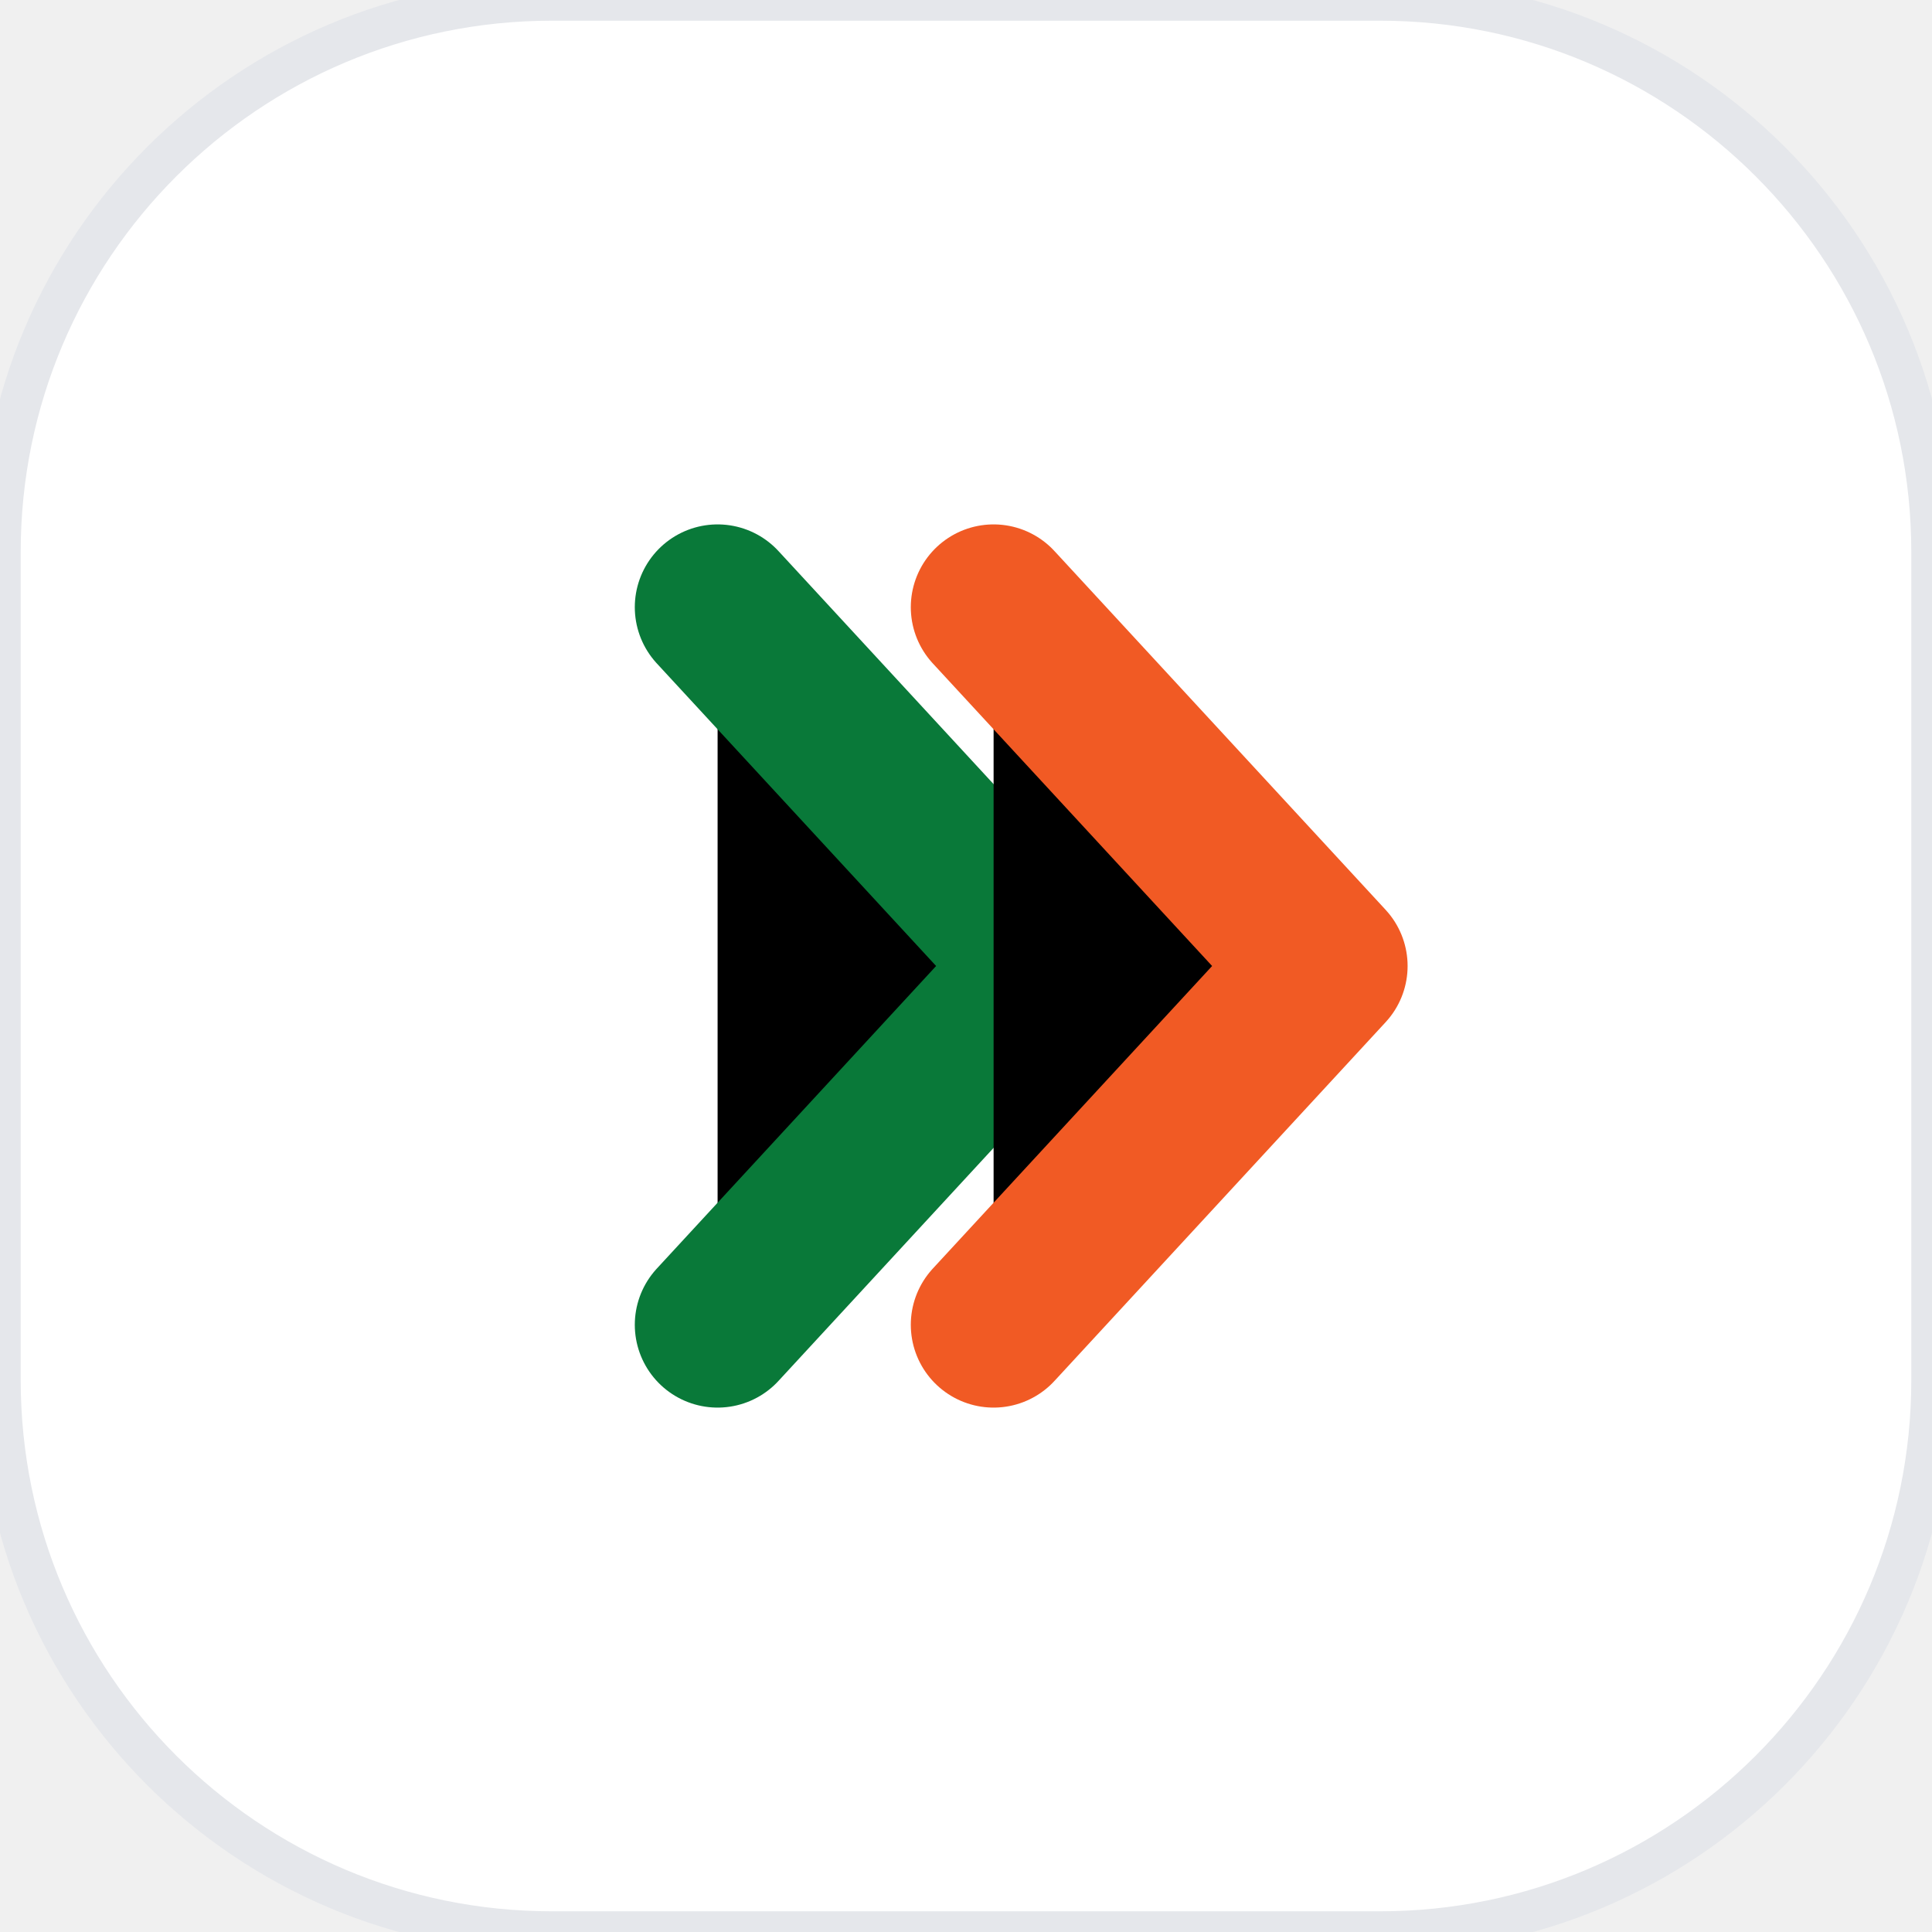
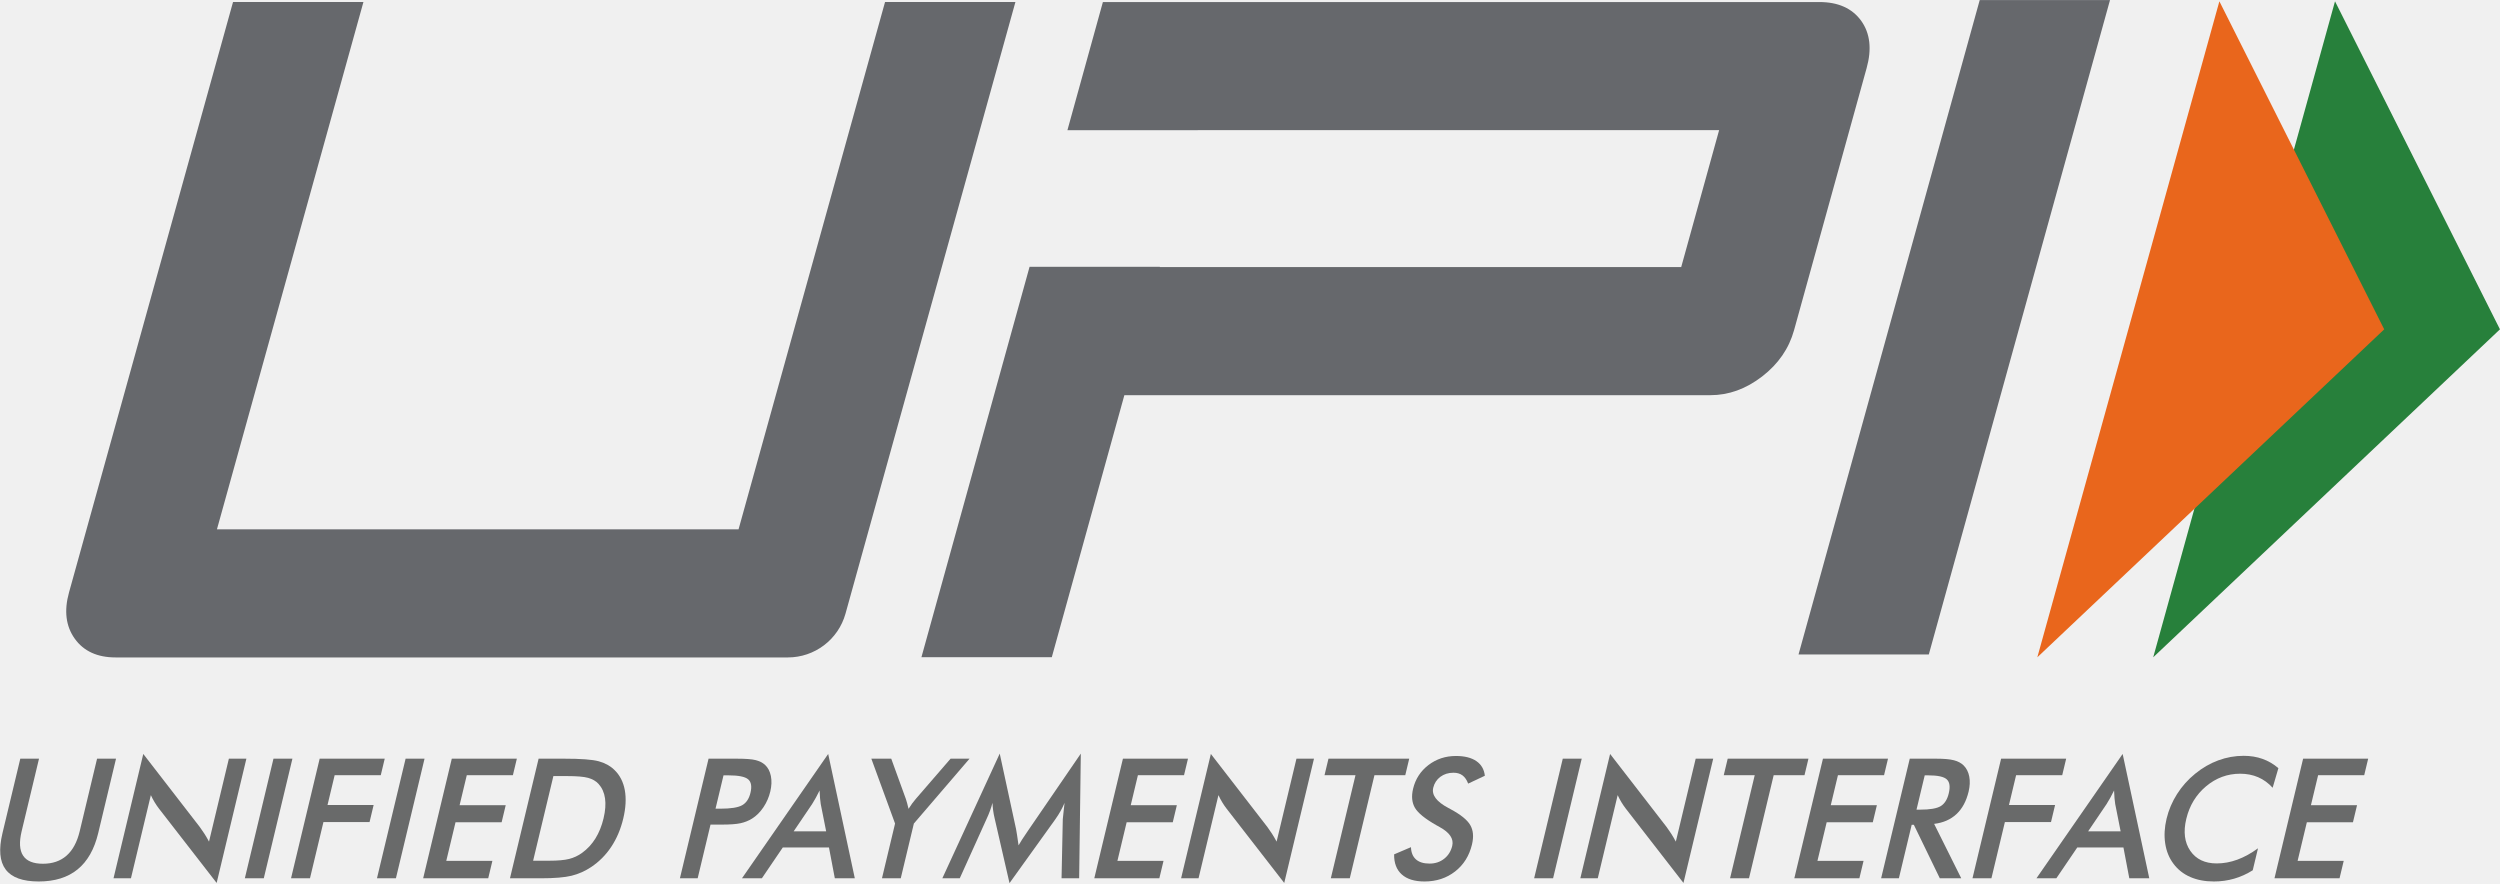
- <svg xmlns="http://www.w3.org/2000/svg" viewBox="0 0 70 70" width="100%" height="100%">
-   <rect width="70" height="70" rx="20" fill="#FFFFFF" stroke="#E5E7EB" stroke-width="1.5" />
-   <path d="M 26,22 L 38,35 L 26,48" stroke="#097939" stroke-width="6" stroke-linecap="round" stroke-linejoin="round" />
-   <path d="M 36,22 L 48,35 L 36,48" stroke="#F15A24" stroke-width="6" stroke-linecap="round" stroke-linejoin="round" />
+ <svg xmlns="http://www.w3.org/2000/svg" id="svg347" version="1.1" viewBox="0 0 130.54 46.118" height="100%" width="100%">
+   <defs id="defs341">
+     <clipPath id="clipPath28" clipPathUnits="userSpaceOnUse">
+       <path id="path26" d="M 0,216 H 432 V 0 H 0 Z" />
+     </clipPath>
+   </defs>
+   <g id="layer1">
+     <g id="g22" transform="matrix(0.3527778,0,0,-0.3527778,-10.92632,61.15863)">
+       <g id="g24" clip-path="url(#clipPath28)">
+         <g id="g30" transform="translate(33.9766,61.0674)">
+           <path d="M 0,0 H 2.77 L 0.196,-10.751 c -0.382,-1.595 -0.31,-2.796 0.218,-3.597 0.526,-0.802 1.505,-1.203 2.936,-1.203 1.422,0 2.588,0.401 3.499,1.203 0.912,0.801 1.559,2.002 1.941,3.597 L 11.363,0 h 2.806 l -2.637,-11.017 c -0.573,-2.394 -1.594,-4.186 -3.056,-5.374 -1.463,-1.19 -3.381,-1.784 -5.754,-1.784 -2.375,0 -4.004,0.593 -4.891,1.778 -0.888,1.184 -1.043,2.978 -0.468,5.38 z" style="fill:#696a6a;fill-opacity:1;fill-rule:nonzero;stroke:none" id="path32" />
+         </g>
+         <g id="g34" transform="translate(47.7734,43.3633)">
+           <path d="M 0,0 4.406,18.405 12.778,7.582 C 13.002,7.277 13.228,6.95 13.451,6.603 13.674,6.256 13.902,5.866 14.136,5.43 l 2.939,12.274 h 2.593 L 15.265,-0.687 6.717,10.329 C 6.488,10.626 6.275,10.94 6.076,11.271 5.875,11.602 5.694,11.949 5.528,12.311 L 2.581,0 Z" style="fill:#696a6a;fill-opacity:1;fill-rule:nonzero;stroke:none" id="path36" />
+         </g>
+         <g id="g38" transform="translate(67.2119,43.3633)">
+           <path d="M 0,0 4.238,17.704 H 7.042 L 2.805,0 Z" style="fill:#696a6a;fill-opacity:1;fill-rule:nonzero;stroke:none" id="path40" />
+         </g>
+         <g id="g42" transform="translate(74.0488,43.3633)">
+           <path d="m 0,0 4.238,17.704 h 9.63 L 13.283,15.262 H 6.458 L 5.401,10.848 h 6.825 L 11.622,8.321 H 4.796 L 2.805,0 Z" style="fill:#696a6a;fill-opacity:1;fill-rule:nonzero;stroke:none" id="path44" />
+         </g>
+         <g id="g46" transform="translate(86.7686,43.3633)">
+           <path d="M 0,0 4.238,17.704 H 7.042 L 2.805,0 Z" style="fill:#696a6a;fill-opacity:1;fill-rule:nonzero;stroke:none" id="path48" />
+         </g>
+         <g id="g50" transform="translate(93.6055,43.3633)">
+           <path d="m 0,0 4.238,17.704 h 9.63 L 13.283,15.262 H 6.458 L 5.395,10.824 H 12.22 L 11.616,8.296 H 4.791 l -1.37,-5.72 h 6.825 L 9.63,0 Z" style="fill:#696a6a;fill-opacity:1;fill-rule:nonzero;stroke:none" id="path52" />
+         </g>
+         <g id="g54" transform="translate(109.8818,45.9639)">
+           <path d="m 0,0 h 2.358 c 1.296,0 2.29,0.089 2.981,0.266 0.691,0.177 1.325,0.476 1.906,0.895 0.789,0.571 1.448,1.283 1.978,2.134 0.529,0.85 0.93,1.841 1.2,2.97 0.269,1.129 0.343,2.117 0.221,2.966 -0.123,0.852 -0.441,1.563 -0.956,2.136 -0.387,0.418 -0.898,0.718 -1.536,0.896 -0.639,0.176 -1.679,0.265 -3.125,0.265 H 4.013 2.999 Z m -3.427,-2.601 4.238,17.705 h 3.783 c 2.46,0 4.16,-0.126 5.102,-0.38 0.94,-0.255 1.717,-0.681 2.328,-1.277 0.811,-0.782 1.327,-1.786 1.549,-3.01 C 13.794,9.211 13.716,7.812 13.34,6.24 12.964,4.668 12.373,3.275 11.567,2.062 10.763,0.848 9.766,-0.153 8.58,-0.943 7.683,-1.54 6.721,-1.965 5.699,-2.22 4.674,-2.473 3.146,-2.601 1.11,-2.601 H 0.355 Z" style="fill:#696a6a;fill-opacity:1;fill-rule:nonzero;stroke:none" id="path56" />
+         </g>
+         <g id="g58" transform="translate(136.8799,53.666)">
+           <path d="M 0,0 H 0.72 C 2.275,0 3.354,0.175 3.956,0.521 4.559,0.867 4.964,1.48 5.174,2.359 5.4,3.302 5.283,3.968 4.821,4.354 4.359,4.741 3.387,4.936 1.902,4.936 h -0.72 z m -0.741,-2.356 -1.902,-7.947 H -5.271 L -1.032,7.401 H 3.211 C 4.468,7.401 5.377,7.331 5.937,7.19 6.495,7.05 6.956,6.817 7.32,6.494 7.763,6.083 8.054,5.529 8.194,4.832 8.333,4.134 8.303,3.366 8.103,2.529 7.901,1.69 7.563,0.916 7.087,0.206 6.611,-0.503 6.053,-1.06 5.415,-1.462 4.897,-1.785 4.326,-2.015 3.7,-2.151 3.073,-2.289 2.132,-2.356 0.875,-2.356 H 0.322 Z" style="fill:#696a6a;fill-opacity:1;fill-rule:nonzero;stroke:none" id="path60" />
+         </g>
+         <g id="g62" transform="translate(148.4458,50.3164)">
+           <path d="M 0,0 H 4.809 L 4.006,4.04 C 3.968,4.297 3.932,4.593 3.901,4.928 3.872,5.263 3.852,5.636 3.839,6.047 3.653,5.66 3.466,5.299 3.279,4.964 3.093,4.63 2.912,4.322 2.734,4.04 Z M 6.092,-6.953 5.225,-2.394 H -1.612 L -4.707,-6.953 H -7.652 L 5.109,11.452 9.05,-6.953 Z" style="fill:#696a6a;fill-opacity:1;fill-rule:nonzero;stroke:none" id="path64" />
+         </g>
+         <g id="g66" transform="translate(161.5161,43.3633)">
+           <path d="m 0,0 1.938,8.103 -3.512,9.601 h 2.947 l 2.18,-6.01 c 0.05,-0.154 0.11,-0.355 0.179,-0.605 0.07,-0.25 0.138,-0.519 0.202,-0.81 0.176,0.282 0.357,0.55 0.538,0.799 0.181,0.25 0.364,0.479 0.549,0.689 l 5.133,5.937 H 12.96 L 4.72,8.103 2.781,0 Z" style="fill:#696a6a;fill-opacity:1;fill-rule:nonzero;stroke:none" id="path68" />
+         </g>
+         <g id="g70" transform="translate(188.2803,52.1074)">
+           <path d="M 0,0 C 0.001,0.137 0.041,0.515 0.119,1.136 0.179,1.652 0.226,2.08 0.26,2.419 0.093,2.015 -0.104,1.611 -0.33,1.209 -0.557,0.806 -0.817,0.395 -1.114,-0.025 l -6.773,-9.433 -2.21,9.626 c -0.094,0.396 -0.166,0.779 -0.214,1.149 -0.048,0.371 -0.081,0.738 -0.097,1.102 -0.096,-0.372 -0.218,-0.76 -0.367,-1.168 -0.149,-0.407 -0.327,-0.833 -0.536,-1.276 l -3.938,-8.719 h -2.58 l 8.495,18.455 2.418,-11.175 c 0.035,-0.177 0.086,-0.472 0.148,-0.883 0.062,-0.411 0.135,-0.919 0.22,-1.523 0.286,0.508 0.698,1.152 1.24,1.934 0.144,0.21 0.254,0.371 0.328,0.484 L 2.667,9.711 2.422,-8.744 h -2.606 z" style="fill:#696a6a;fill-opacity:1;fill-rule:nonzero;stroke:none" id="path72" />
+         </g>
+         <g id="g74" transform="translate(192.9419,43.3633)">
+           <path d="m 0,0 4.239,17.704 h 9.63 L 13.284,15.262 H 6.458 L 5.396,10.824 h 6.825 L 11.617,8.296 H 4.791 L 3.422,2.576 h 6.825 L 9.629,0 Z" style="fill:#696a6a;fill-opacity:1;fill-rule:nonzero;stroke:none" id="path76" />
+         </g>
+         <g id="g78" transform="translate(205.791,43.3633)">
+           <path d="M 0,0 4.406,18.405 12.778,7.582 C 13.002,7.277 13.228,6.95 13.451,6.603 13.674,6.256 13.902,5.866 14.136,5.43 l 2.939,12.274 h 2.594 L 15.265,-0.687 6.717,10.329 C 6.488,10.626 6.275,10.94 6.076,11.271 5.875,11.602 5.694,11.949 5.528,12.311 L 2.581,0 Z" style="fill:#696a6a;fill-opacity:1;fill-rule:nonzero;stroke:none" id="path80" />
+         </g>
+         <g id="g82" transform="translate(234.4102,58.625)">
+           <path d="M 0,0 -3.653,-15.262 H -6.458 L -2.806,0 h -4.585 l 0.585,2.442 H 5.146 L 4.562,0 Z" style="fill:#696a6a;fill-opacity:1;fill-rule:nonzero;stroke:none" id="path84" />
+         </g>
+         <g id="g86" transform="translate(237.3213,46.9072)">
+           <path d="M 0,0 2.494,1.063 C 2.519,0.274 2.763,-0.329 3.229,-0.744 3.695,-1.16 4.368,-1.367 5.25,-1.367 c 0.832,0 1.552,0.238 2.156,0.714 0.605,0.475 1.004,1.112 1.195,1.91 C 8.85,2.298 8.229,3.225 6.744,4.038 6.536,4.159 6.376,4.248 6.266,4.305 4.591,5.256 3.529,6.117 3.081,6.887 2.634,7.657 2.542,8.598 2.808,9.71 c 0.345,1.443 1.103,2.612 2.272,3.507 1.169,0.895 2.527,1.343 4.076,1.343 1.273,0 2.278,-0.252 3.013,-0.756 0.736,-0.505 1.156,-1.228 1.26,-2.171 L 10.96,10.472 c -0.214,0.556 -0.496,0.963 -0.846,1.222 -0.351,0.258 -0.795,0.387 -1.328,0.387 -0.754,0 -1.402,-0.203 -1.943,-0.604 C 6.305,11.073 5.952,10.533 5.789,9.855 5.535,8.791 6.272,7.8 8.001,6.881 8.134,6.809 8.238,6.751 8.313,6.711 9.826,5.906 10.81,5.117 11.261,4.347 11.713,3.576 11.802,2.615 11.525,1.463 11.124,-0.215 10.291,-1.547 9.025,-2.534 7.759,-3.521 6.249,-4.015 4.498,-4.015 c -1.471,0 -2.592,0.346 -3.364,1.04 C 0.36,-2.282 -0.018,-1.291 0,0" style="fill:#696a6a;fill-opacity:1;fill-rule:nonzero;stroke:none" id="path88" />
+         </g>
+         <g id="g90" transform="translate(258.0459,43.3633)">
+           <path d="M 0,0 4.238,17.704 H 7.043 L 2.805,0 Z" style="fill:#696a6a;fill-opacity:1;fill-rule:nonzero;stroke:none" id="path92" />
+         </g>
+         <g id="g94" transform="translate(264.8828,43.3633)">
+           <path d="M 0,0 4.406,18.405 12.778,7.582 C 13.002,7.277 13.228,6.95 13.451,6.603 13.674,6.256 13.902,5.866 14.136,5.43 l 2.939,12.274 h 2.593 L 15.265,-0.687 6.717,10.329 c -0.229,0.297 -0.443,0.611 -0.642,0.942 -0.2,0.331 -0.382,0.678 -0.548,1.04 L 2.581,0 Z" style="fill:#696a6a;fill-opacity:1;fill-rule:nonzero;stroke:none" id="path96" />
+         </g>
+         <g id="g98" transform="translate(293.502,58.625)">
+           <path d="M 0,0 -3.654,-15.262 H -6.458 L -2.806,0 h -4.585 l 0.585,2.442 H 5.146 L 4.562,0 Z" style="fill:#696a6a;fill-opacity:1;fill-rule:nonzero;stroke:none" id="path100" />
+         </g>
+         <g id="g102" transform="translate(296.5557,43.3633)">
+           <path d="m 0,0 4.238,17.704 h 9.63 L 13.284,15.262 H 6.459 L 5.396,10.824 h 6.825 L 11.616,8.296 H 4.791 L 3.422,2.576 h 6.825 L 9.63,0 Z" style="fill:#696a6a;fill-opacity:1;fill-rule:nonzero;stroke:none" id="path104" />
+         </g>
+         <g id="g106" transform="translate(314.6416,53.5225)">
+           <path d="M 0,0 H 0.508 C 1.992,0 3.021,0.176 3.593,0.531 4.165,0.886 4.561,1.514 4.775,2.418 5.009,3.393 4.913,4.081 4.484,4.479 4.059,4.88 3.138,5.079 1.724,5.079 H 1.216 Z m -0.712,-2.237 -1.897,-7.922 h -2.628 l 4.239,17.704 h 3.913 c 1.147,0 2.019,-0.076 2.614,-0.23 C 6.125,7.162 6.605,6.909 6.968,6.553 7.4,6.127 7.68,5.573 7.81,4.896 7.937,4.22 7.904,3.478 7.712,2.673 7.373,1.254 6.773,0.143 5.913,-0.66 5.053,-1.461 3.951,-1.944 2.608,-2.104 l 4.014,-8.055 H 3.45 l -3.844,7.922 z" style="fill:#696a6a;fill-opacity:1;fill-rule:nonzero;stroke:none" id="path108" />
+         </g>
+         <g id="g110" transform="translate(322.9258,43.3633)">
+           <path d="m 0,0 4.238,17.704 h 9.63 L 13.284,15.262 H 6.458 L 5.401,10.848 h 6.826 L 11.622,8.321 H 4.797 L 2.805,0 Z" style="fill:#696a6a;fill-opacity:1;fill-rule:nonzero;stroke:none" id="path112" />
+         </g>
+         <g id="g114" transform="translate(340.0449,50.3164)">
+           <path d="M 0,0 H 4.81 L 4.007,4.04 C 3.968,4.297 3.933,4.593 3.902,4.928 3.873,5.263 3.853,5.636 3.84,6.047 3.653,5.66 3.466,5.299 3.28,4.964 3.094,4.63 2.912,4.322 2.734,4.04 Z M 6.093,-6.953 5.226,-2.394 H -1.611 L -4.706,-6.953 H -7.652 L 5.109,11.452 9.051,-6.953 Z" style="fill:#696a6a;fill-opacity:1;fill-rule:nonzero;stroke:none" id="path116" />
+         </g>
+         <g id="g118" transform="translate(367.3555,56.7627)">
+           <path d="m 0,0 c -0.627,0.693 -1.341,1.213 -2.143,1.56 -0.8,0.345 -1.688,0.52 -2.663,0.52 -1.885,0 -3.569,-0.621 -5.048,-1.862 -1.481,-1.242 -2.457,-2.85 -2.93,-4.826 -0.457,-1.911 -0.258,-3.486 0.596,-4.727 0.854,-1.242 2.158,-1.864 3.909,-1.864 1.023,0 2.039,0.186 3.051,0.557 1.012,0.371 2.033,0.931 3.06,1.682 l -0.779,-3.254 c -0.887,-0.556 -1.808,-0.972 -2.761,-1.245 -0.954,-0.274 -1.949,-0.411 -2.986,-0.411 -1.32,0 -2.488,0.221 -3.501,0.665 -1.014,0.443 -1.843,1.095 -2.484,1.959 -0.638,0.846 -1.047,1.843 -1.222,2.993 -0.178,1.148 -0.111,2.372 0.199,3.671 0.311,1.297 0.83,2.516 1.555,3.657 0.724,1.141 1.619,2.143 2.681,3.005 1.066,0.871 2.206,1.529 3.42,1.978 1.215,0.446 2.468,0.671 3.757,0.671 1.014,0 1.944,-0.152 2.791,-0.455 C -0.651,3.973 0.131,3.516 0.85,2.901 Z" style="fill:#696a6a;fill-opacity:1;fill-rule:nonzero;stroke:none" id="path120" />
+         </g>
+         <g id="g122" transform="translate(367.627,43.3633)">
+           <path d="m 0,0 4.238,17.704 h 9.63 L 13.283,15.262 H 6.459 L 5.396,10.824 h 6.825 L 11.616,8.296 H 4.791 L 3.422,2.576 h 6.825 L 9.63,0 Z" style="fill:#696a6a;fill-opacity:1;fill-rule:nonzero;stroke:none" id="path124" />
+         </g>
+         <g id="g126" transform="translate(316.4629,76.4951)">
+           <path d="M 0,0 H -19.283 L 7.535,96.855 h 19.284 z" style="fill:#66686c;fill-opacity:1;fill-rule:nonzero;stroke:none" id="path128" />
+         </g>
+         <g id="g130" transform="translate(306.4521,170.2881)">
+           <path d="m 0,0 c -1.337,1.843 -3.399,2.773 -6.2,2.773 h -106.036 l -5.252,-18.97 h 19.294 v 0.011 h 77.169 l -5.614,-20.272 h -77.171 l 0.007,0.042 h -19.286 l -16.007,-57.787 h 19.296 l 10.742,38.786 h 86.746 c 2.709,0 5.259,0.924 7.657,2.772 2.393,1.85 3.968,4.131 4.723,6.855 L 0.809,-6.996 C 1.593,-4.181 1.322,-1.845 0,0" style="fill:#66686c;fill-opacity:1;fill-rule:nonzero;stroke:none" id="path132" />
+         </g>
+         <g id="g134" transform="translate(156.1196,82.541)">
+           <path d="m 0,0 c -1.065,-3.835 -4.557,-6.488 -8.538,-6.488 h -99.491 c -2.711,0 -4.726,0.924 -6.051,2.77 -1.324,1.848 -1.608,4.134 -0.851,6.857 l 24.276,87.387 h 19.301 l -21.683,-78.05 h 77.206 l 21.683,78.05 h 19.297 z" style="fill:#66686c;fill-opacity:1;fill-rule:nonzero;stroke:none" id="path136" />
+         </g>
+         <g id="g138" transform="translate(376.5859,173.1689)">
+           <path d="m 0,0 24.414,-48.553 -51.322,-48.54 z" style="fill:#27803b;fill-opacity:1;fill-rule:nonzero;stroke:none" id="path140" />
+         </g>
+         <g id="g142" transform="translate(359.4717,173.1689)">
+           <path d="m 0,0 24.396,-48.553 -51.343,-48.54 z" style="fill:#e9661c;fill-opacity:1;fill-rule:nonzero;stroke:none" id="path144" />
+         </g>
+       </g>
+     </g>
+   </g>
</svg>
